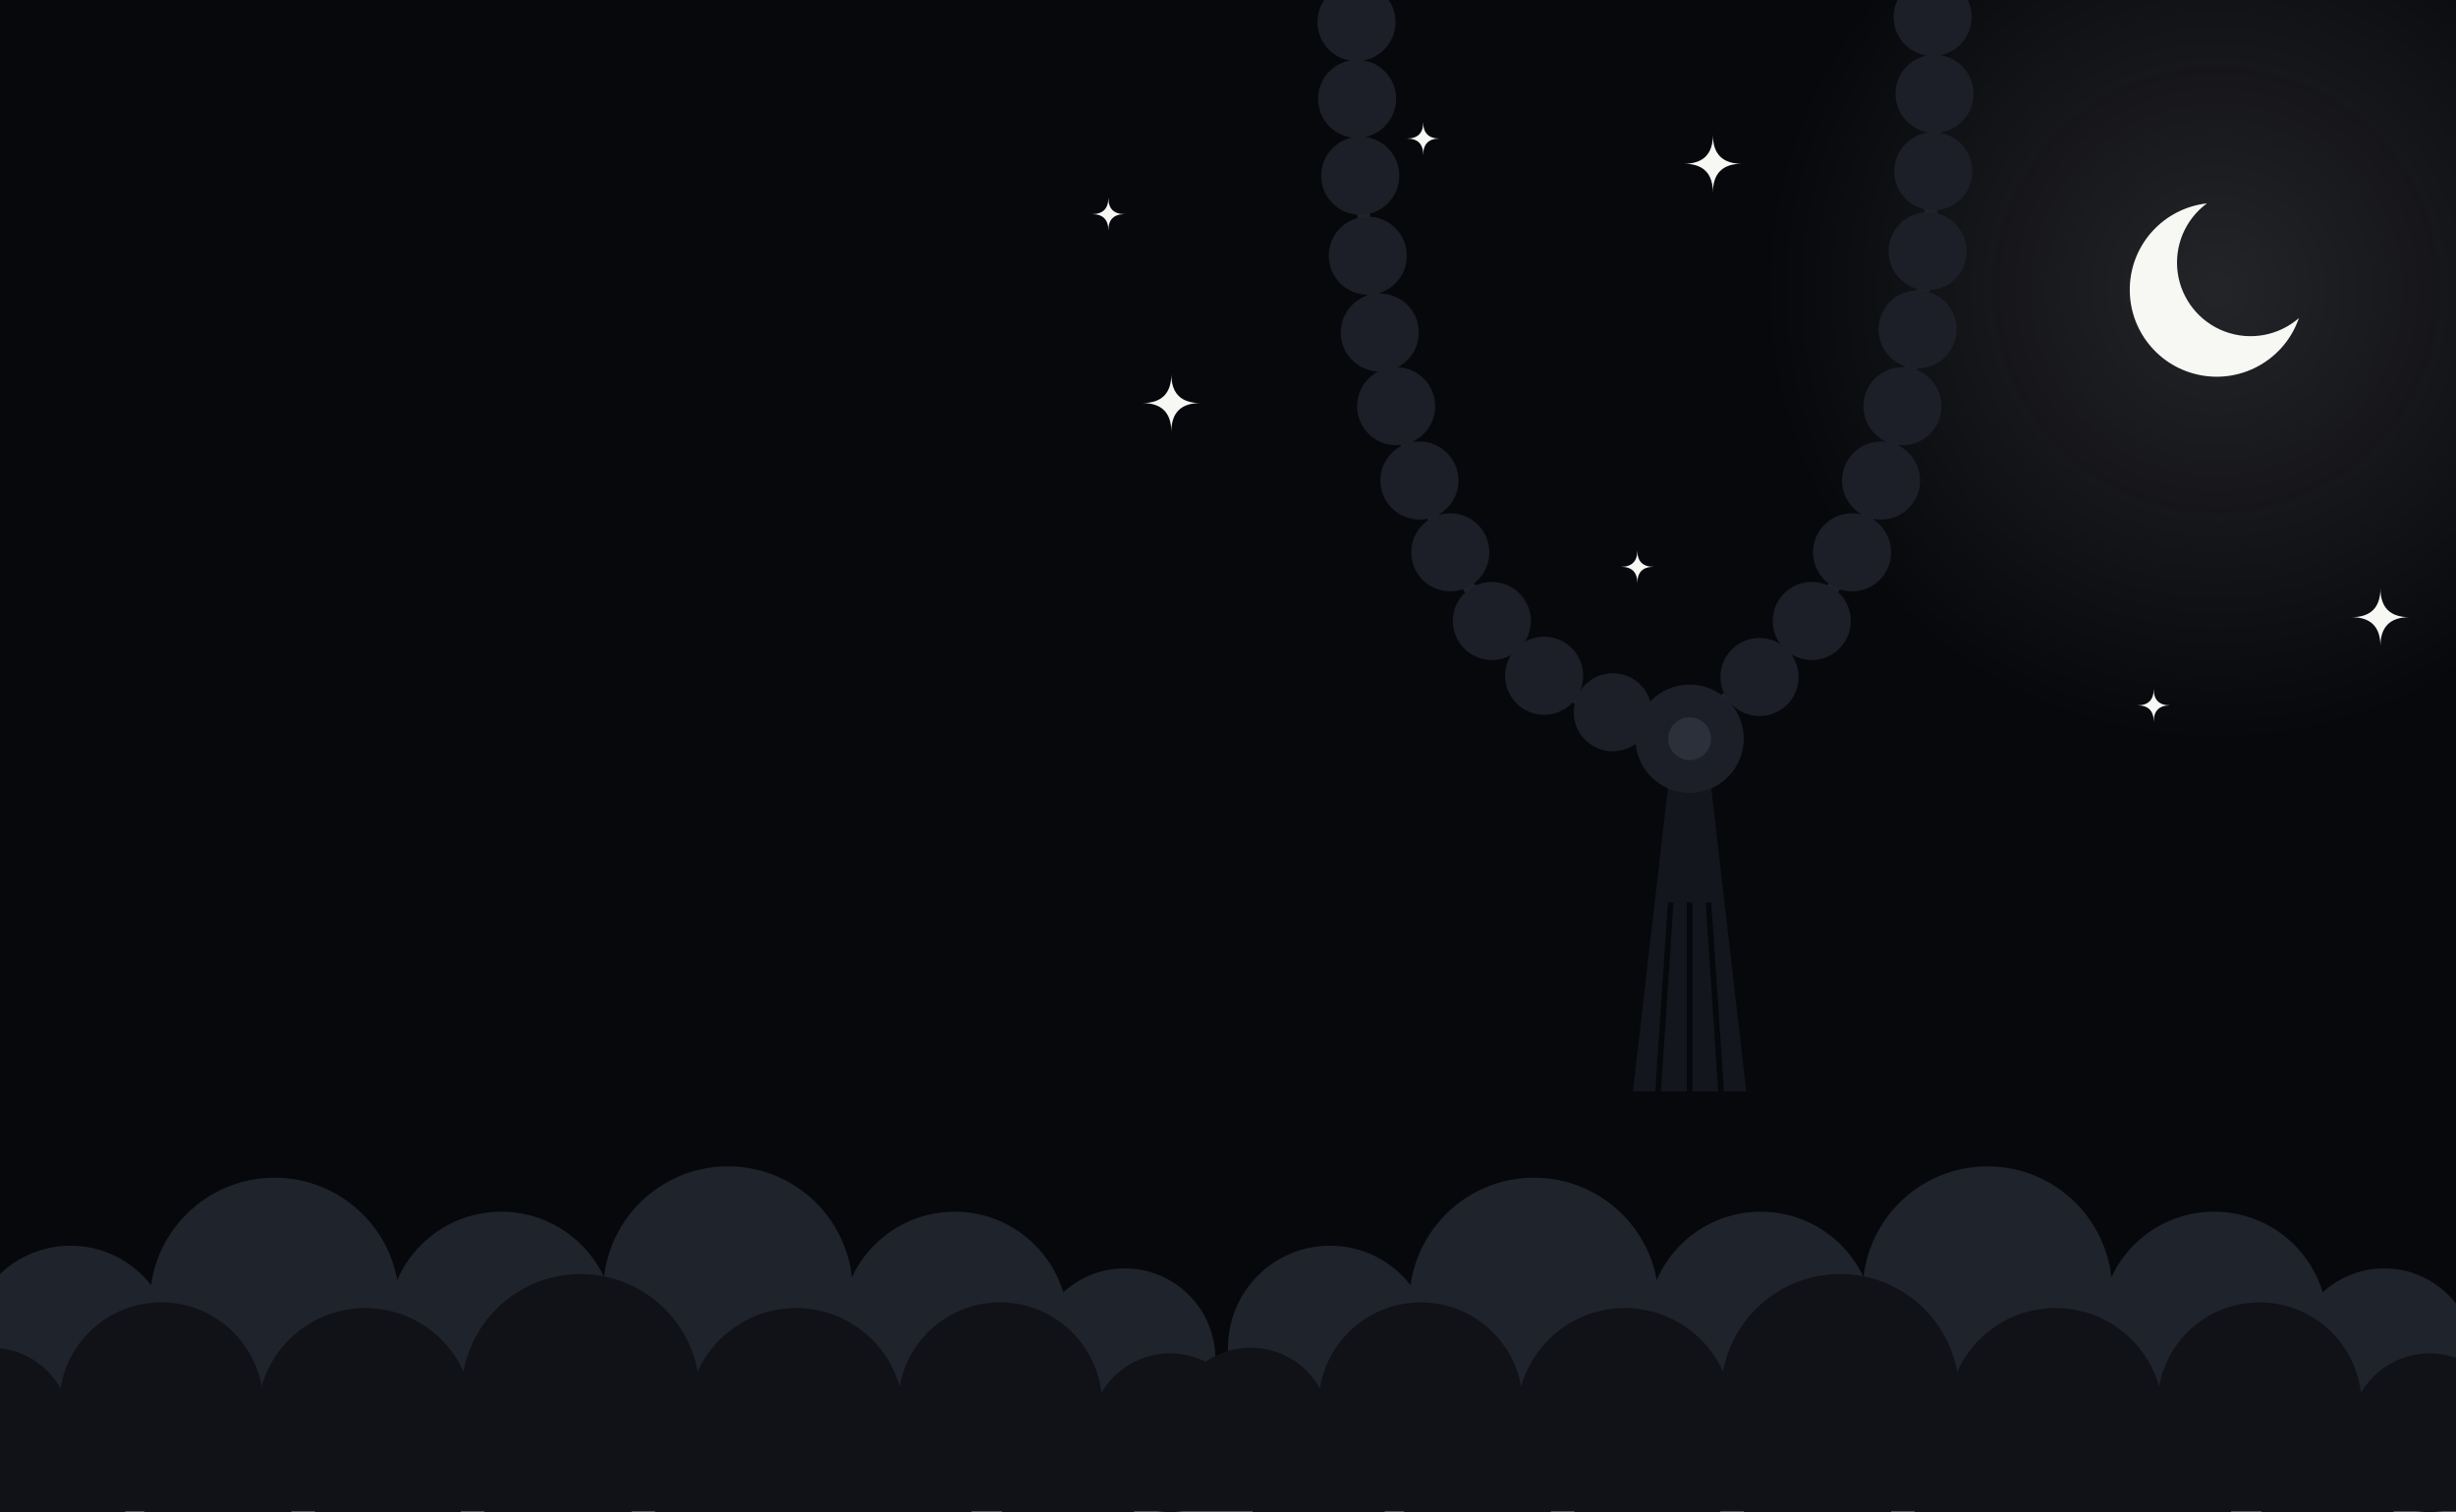
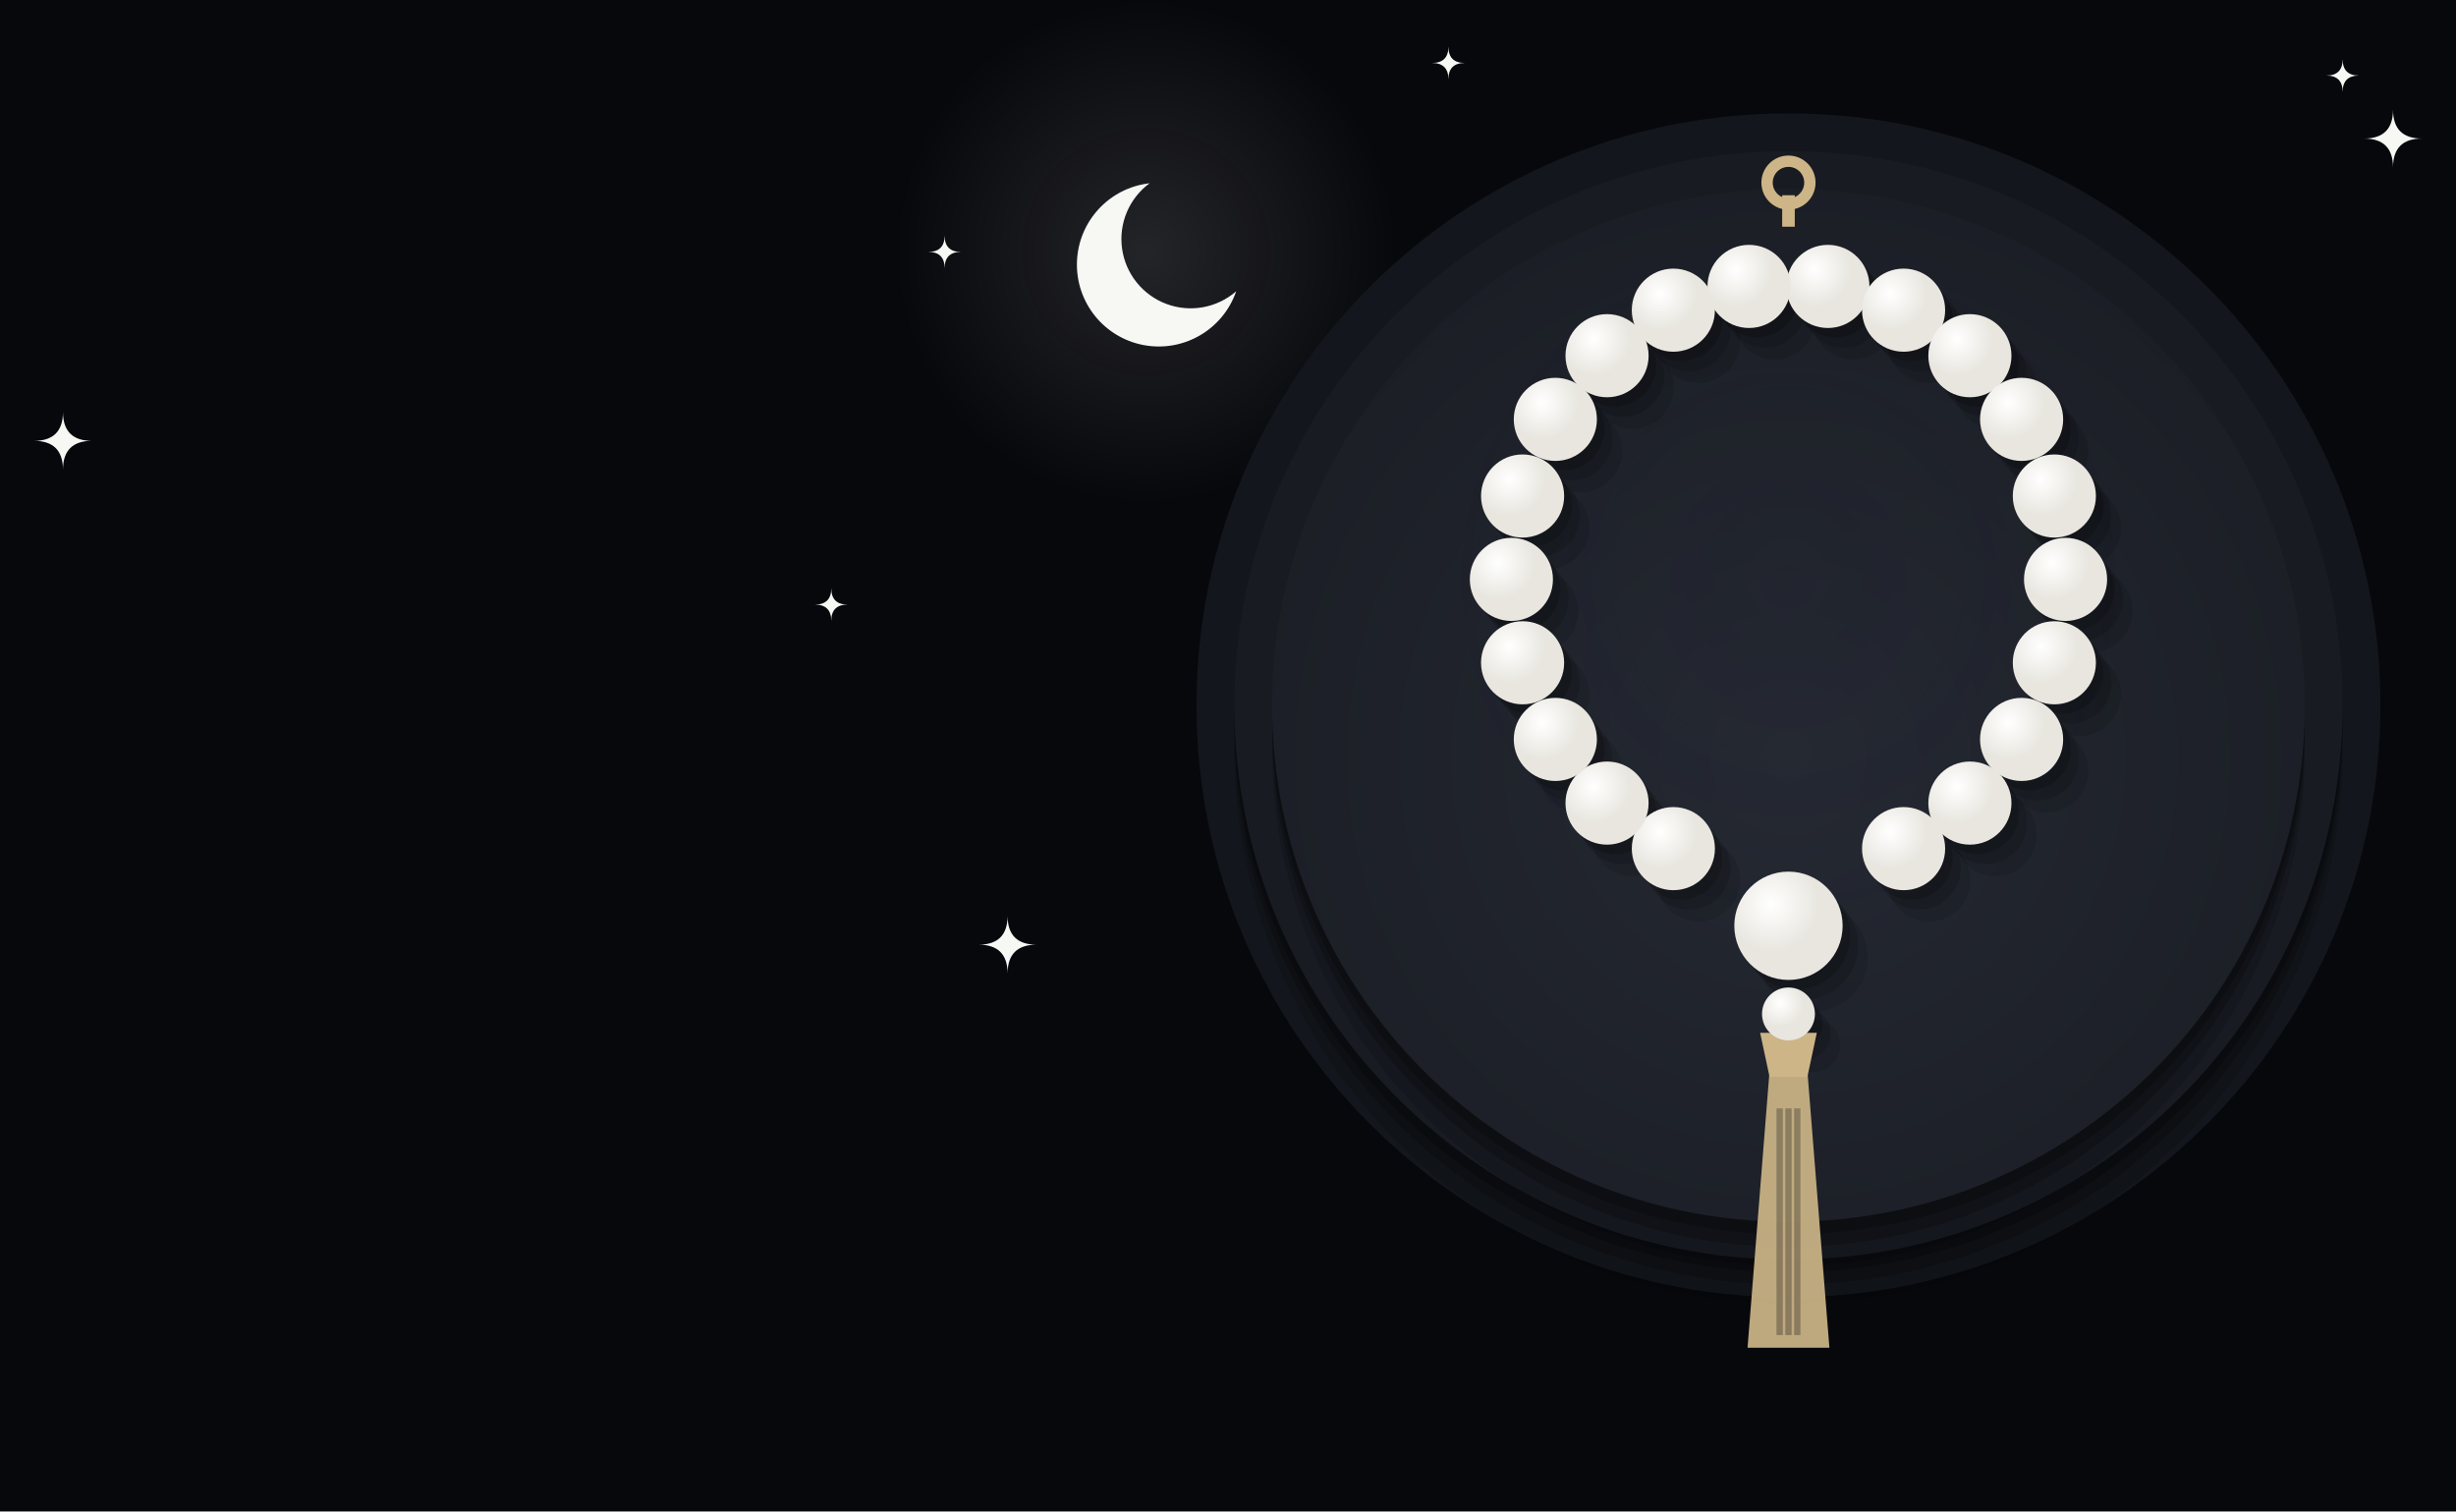
<svg xmlns="http://www.w3.org/2000/svg" viewBox="0 0 390 240" width="390" height="240">
  <rect width="390" height="240" fill="#07080c" />
  <defs>
    <radialGradient id="g">
      <stop offset="0" stop-color="#f7f7f4" stop-opacity="0.12" />
      <stop offset="1" stop-color="#f7f7f4" stop-opacity="0" />
    </radialGradient>
+     <radialGradient id="n" cx=".5" cy=".55" r=".6">
+       <stop offset="0" stop-color="#252933" />
+       <stop offset="1" stop-color="#1a1d24" />
+     </radialGradient>
+     <radialGradient id="b" cx=".34" cy=".3" r=".8">
+       <stop offset="0" stop-color="#ffffff" />
+       <stop offset=".55" stop-color="#e8e6df" />
+       <stop offset="1" stop-color="#e8e6df" />
+     </radialGradient>
+     <radialGradient id="w" cx=".5" cy=".5" r=".5">
+       <stop offset="0" stop-color="#1c1f27" stop-opacity="0.1" />
+       <stop offset="1" stop-color="#1c1f27" stop-opacity="0" />
+     </radialGradient>
  </defs>
-   <circle cx="352" cy="46" r="72" fill="url(#g)" />
-   <path fill="#f7f7f4" transform="translate(335 29) scale(0.531)" d="M29.1 6.2A26 26 0 1 0 56.6 40.5A22 22 0 1 1 29.1 6.2Z" />
-   <path fill="#f7f7f4" d="M176 31.4Q176 34 178.6 34Q176 34 176 36.6Q176 34 173.4 34Q176 34 176 31.4ZM226 19.4Q226 22 228.6 22Q226 22 226 24.6Q226 22 223.4 22Q226 22 226 19.4ZM260 87.4Q260 90 262.6 90Q260 90 260 92.6Q260 90 257.4 90Q260 90 260 87.4ZM342 109.4Q342 112 344.6 112Q342 112 342 114.6Q342 112 339.4 112Q342 112 342 109.4Z" />
-   <path fill="#f7f7f4" d="M272 21.4Q272 26 276.6 26Q272 26 272 30.6Q272 26 267.4 26Q272 26 272 21.4ZM378 93.4Q378 98 382.6 98Q378 98 378 102.6Q378 98 373.4 98Q378 98 378 93.4ZM186 59.4Q186 64 190.6 64Q186 64 186 68.6Q186 64 181.4 64Q186 64 186 59.4Z" />
-   <path fill="none" stroke="#1f232c" stroke-width="2" d="M216,-12C206,156 320,156 306,-12" />
-   <g fill="#1c1f27">
-     <circle cx="215.8" cy="-8.7" r="6.2" />
-     <circle cx="215.4" cy="3.5" r="6.2" />
-     <circle cx="215.5" cy="15.7" r="6.2" />
-     <circle cx="216" cy="27.9" r="6.2" />
-     <circle cx="217.2" cy="40.6" r="6.2" />
-     <circle cx="219.1" cy="52.8" r="6.2" />
-     <circle cx="221.7" cy="64.5" r="6.2" />
-     <circle cx="225.4" cy="76.3" r="6.2" />
-     <circle cx="230.3" cy="87.7" r="6.2" />
-     <circle cx="236.9" cy="98.6" r="6.2" />
-     <circle cx="245.2" cy="107.3" r="6.2" />
-     <circle cx="256.1" cy="113.1" r="6.2" />
-     <circle cx="279.4" cy="107.5" r="6.2" />
-     <circle cx="287.7" cy="98.6" r="6.2" />
-     <circle cx="294.1" cy="87.7" r="6.2" />
-     <circle cx="298.7" cy="76.3" r="6.2" />
-     <circle cx="302.1" cy="64.5" r="6.2" />
-     <circle cx="304.5" cy="52.3" r="6.2" />
-     <circle cx="306.1" cy="39.9" r="6.2" />
-     <circle cx="307" cy="27.2" r="6.2" />
-     <circle cx="307.2" cy="14.9" r="6.2" />
-     <circle cx="306.9" cy="2.7" r="6.2" />
-     <circle cx="306.2" cy="-9.5" r="6.2" />
+   <circle cx="182" cy="40" r="40" fill="url(#g)" />
+   <path fill="#f7f7f4" transform="translate(168 26) scale(0.5)" d="M29.1 6.2A26 26 0 1 0 56.6 40.5A22 22 0 1 1 29.1 6.2Z" />
+   <path fill="#f7f7f4" d="M150 37.4Q150 40 152.6 40Q150 40 150 42.6Q150 40 147.4 40Q150 40 150 37.4ZM230 7.4Q230 10 232.6 10Q230 10 230 12.6Q230 10 227.4 10Q230 10 230 7.4ZM132 93.4Q132 96 134.6 96Q132 96 132 98.6Q132 96 129.4 96Q132 96 132 93.4ZM372 9.4Q372 12 374.6 12Q372 12 372 14.6Q372 12 369.4 12Q372 12 372 9.4Z" />
+   <path fill="#f7f7f4" d="M10 65.4Q10 70 14.6 70Q10 70 10 74.6Q10 70 5.4 70Q10 70 10 65.4ZM160 145.4Q160 150 164.6 150Q160 150 160 154.6Q160 150 155.4 150Q160 150 160 145.4ZM380 17.4Q380 22 384.6 22Q380 22 380 26.6Q380 22 375.4 22Q380 22 380 17.4Z" />
+   <path fill="#13161c" d="M190 112a94 94 0 1 0 188 0a94 94 0 1 0 -188 0Z" />
+   <path fill="#000" fill-opacity="0.16" transform="translate(0 7)" d="M196 112a88 88 0 1 0 176 0a88 88 0 1 0 -176 0Z" />
+   <path fill="#000" fill-opacity="0.2" transform="translate(0 4)" d="M196 112a88 88 0 1 0 176 0a88 88 0 1 0 -176 0Z" />
+   <path fill="#000" fill-opacity="0.24" transform="translate(0 2)" d="M196 112a88 88 0 1 0 176 0a88 88 0 1 0 -176 0Z" />
+   <path fill="#181b22" d="M196 112a88 88 0 1 0 176 0a88 88 0 1 0 -176 0Z" />
+   <path fill="#000" fill-opacity="0.16" transform="translate(0 7)" d="M202 112a82 82 0 1 0 164 0a82 82 0 1 0 -164 0Z" />
+   <path fill="#000" fill-opacity="0.2" transform="translate(0 4)" d="M202 112a82 82 0 1 0 164 0a82 82 0 1 0 -164 0Z" />
+   <path fill="#000" fill-opacity="0.24" transform="translate(0 2)" d="M202 112a82 82 0 1 0 164 0a82 82 0 1 0 -164 0Z" />
+   <path fill="url(#n)" d="M202 112a82 82 0 1 0 164 0a82 82 0 1 0 -164 0Z" />
+   <circle cx="284" cy="92" r="60" fill="url(#w)" />
+   <g fill="#000" fill-opacity="0.12" transform="translate(4 5)">
+     <circle cx="290.26" cy="45.48" r="6.6" />
+     <circle cx="302.28" cy="49.25" r="6.6" />
+     <circle cx="312.81" cy="56.48" r="6.6" />
+     <circle cx="321.02" cy="66.59" r="6.6" />
+     <circle cx="326.22" cy="78.76" r="6.6" />
+     <circle cx="328" cy="92" r="6.6" />
+     <circle cx="326.22" cy="105.24" r="6.6" />
+     <circle cx="321.02" cy="117.41" r="6.6" />
+     <circle cx="312.81" cy="127.52" r="6.6" />
+     <circle cx="302.28" cy="134.75" r="6.6" />
+     <circle cx="265.72" cy="134.75" r="6.6" />
+     <circle cx="255.19" cy="127.52" r="6.6" />
+     <circle cx="246.98" cy="117.41" r="6.6" />
+     <circle cx="241.78" cy="105.24" r="6.6" />
+     <circle cx="240" cy="92" r="6.6" />
+     <circle cx="241.78" cy="78.76" r="6.6" />
+     <circle cx="246.98" cy="66.59" r="6.6" />
+     <circle cx="255.19" cy="56.48" r="6.6" />
+     <circle cx="265.72" cy="49.25" r="6.6" />
+     <circle cx="277.74" cy="45.48" r="6.6" />
+     <circle cx="284" cy="147" r="8.6" />
+     <circle cx="284" cy="161" r="4.2" />
  </g>
-   <path fill="#13161c" d="M265.3 121.3h6L277.3 173.3H259.3Z" />
-   <g stroke="#07080c" stroke-width="0.9" fill="none">
-     <path d="M265.3 143.3L263.3 173.3M268.3 143.3V173.3M271.3 143.3L273.3 173.3" />
+   <g fill="#000" fill-opacity="0.14" transform="translate(2.48 3.1)">
+     <circle cx="290.26" cy="45.48" r="6.6" />
+     <circle cx="302.28" cy="49.25" r="6.6" />
+     <circle cx="312.81" cy="56.48" r="6.6" />
+     <circle cx="321.02" cy="66.59" r="6.6" />
+     <circle cx="326.22" cy="78.76" r="6.6" />
+     <circle cx="328" cy="92" r="6.6" />
+     <circle cx="326.22" cy="105.24" r="6.6" />
+     <circle cx="321.02" cy="117.41" r="6.6" />
+     <circle cx="312.81" cy="127.52" r="6.6" />
+     <circle cx="302.28" cy="134.75" r="6.6" />
+     <circle cx="265.72" cy="134.75" r="6.6" />
+     <circle cx="255.19" cy="127.52" r="6.6" />
+     <circle cx="246.98" cy="117.41" r="6.6" />
+     <circle cx="241.78" cy="105.24" r="6.6" />
+     <circle cx="240" cy="92" r="6.6" />
+     <circle cx="241.78" cy="78.76" r="6.6" />
+     <circle cx="246.98" cy="66.59" r="6.6" />
+     <circle cx="255.19" cy="56.48" r="6.6" />
+     <circle cx="265.72" cy="49.25" r="6.6" />
+     <circle cx="277.74" cy="45.48" r="6.6" />
+     <circle cx="284" cy="147" r="8.6" />
+     <circle cx="284" cy="161" r="4.2" />
  </g>
-   <circle cx="268.3" cy="117.3" r="8.6" fill="#1c1f27" />
-   <circle cx="268.3" cy="117.3" r="3.4" fill="#2c303a" />
-   <g fill="#1f232c">
-     <g transform="translate(-14 178) scale(0.9)">
-       <circle cx="28" cy="40" r="18" />
-       <circle cx="64" cy="32" r="22" />
-       <circle cx="104" cy="36" r="20" />
-       <circle cx="144" cy="30" r="22" />
-       <circle cx="184" cy="36" r="20" />
-       <circle cx="214" cy="42" r="16" />
-     </g>
-     <g transform="translate(186 178) scale(0.9)">
-       <circle cx="28" cy="40" r="18" />
-       <circle cx="64" cy="32" r="22" />
-       <circle cx="104" cy="36" r="20" />
-       <circle cx="144" cy="30" r="22" />
-       <circle cx="184" cy="36" r="20" />
-       <circle cx="214" cy="42" r="16" />
-     </g>
-     <g transform="translate(386 178) scale(0.9)">
-       <circle cx="28" cy="40" r="18" />
-       <circle cx="64" cy="32" r="22" />
-       <circle cx="104" cy="36" r="20" />
-       <circle cx="144" cy="30" r="22" />
-       <circle cx="184" cy="36" r="20" />
-       <circle cx="214" cy="42" r="16" />
-     </g>
+   <g fill="#000" fill-opacity="0.19" transform="translate(1.2 1.5)">
+     <circle cx="290.26" cy="45.48" r="6.6" />
+     <circle cx="302.28" cy="49.25" r="6.6" />
+     <circle cx="312.81" cy="56.48" r="6.6" />
+     <circle cx="321.02" cy="66.59" r="6.6" />
+     <circle cx="326.22" cy="78.76" r="6.6" />
+     <circle cx="328" cy="92" r="6.6" />
+     <circle cx="326.22" cy="105.24" r="6.6" />
+     <circle cx="321.02" cy="117.41" r="6.6" />
+     <circle cx="312.81" cy="127.52" r="6.6" />
+     <circle cx="302.28" cy="134.75" r="6.6" />
+     <circle cx="265.72" cy="134.75" r="6.6" />
+     <circle cx="255.19" cy="127.52" r="6.6" />
+     <circle cx="246.98" cy="117.41" r="6.6" />
+     <circle cx="241.78" cy="105.24" r="6.6" />
+     <circle cx="240" cy="92" r="6.6" />
+     <circle cx="241.78" cy="78.76" r="6.6" />
+     <circle cx="246.98" cy="66.59" r="6.6" />
+     <circle cx="255.19" cy="56.48" r="6.6" />
+     <circle cx="265.72" cy="49.25" r="6.6" />
+     <circle cx="277.74" cy="45.48" r="6.6" />
+     <circle cx="284" cy="147" r="8.6" />
+     <circle cx="284" cy="161" r="4.2" />
  </g>
-   <g fill="#101217">
-     <g transform="translate(-14 178) scale(0.9)">
-       <rect x="16" y="50" width="204" height="18" />
-       <circle cx="14" cy="54" r="14" />
-       <circle cx="44" cy="50" r="18" />
-       <circle cx="80" cy="52" r="19" />
-       <circle cx="118" cy="48" r="21" />
-       <circle cx="156" cy="52" r="19" />
-       <circle cx="192" cy="50" r="18" />
-       <circle cx="222" cy="55" r="14" />
-       <circle cx="26" cy="66" r="12" />
-       <circle cx="54" cy="68" r="13" />
-       <circle cx="84" cy="67" r="13" />
-       <circle cx="114" cy="69" r="13" />
-       <circle cx="144" cy="67" r="13" />
-       <circle cx="174" cy="68" r="13" />
-       <circle cx="204" cy="66" r="12" />
-     </g>
-     <g transform="translate(186 178) scale(0.9)">
-       <rect x="16" y="50" width="204" height="18" />
-       <circle cx="14" cy="54" r="14" />
-       <circle cx="44" cy="50" r="18" />
-       <circle cx="80" cy="52" r="19" />
-       <circle cx="118" cy="48" r="21" />
-       <circle cx="156" cy="52" r="19" />
-       <circle cx="192" cy="50" r="18" />
-       <circle cx="222" cy="55" r="14" />
-       <circle cx="26" cy="66" r="12" />
-       <circle cx="54" cy="68" r="13" />
-       <circle cx="84" cy="67" r="13" />
-       <circle cx="114" cy="69" r="13" />
-       <circle cx="144" cy="67" r="13" />
-       <circle cx="174" cy="68" r="13" />
-       <circle cx="204" cy="66" r="12" />
-     </g>
-     <g transform="translate(386 178) scale(0.9)">
-       <rect x="16" y="50" width="204" height="18" />
-       <circle cx="14" cy="54" r="14" />
-       <circle cx="44" cy="50" r="18" />
-       <circle cx="80" cy="52" r="19" />
-       <circle cx="118" cy="48" r="21" />
-       <circle cx="156" cy="52" r="19" />
-       <circle cx="192" cy="50" r="18" />
-       <circle cx="222" cy="55" r="14" />
-       <circle cx="26" cy="66" r="12" />
-       <circle cx="54" cy="68" r="13" />
-       <circle cx="84" cy="67" r="13" />
-       <circle cx="114" cy="69" r="13" />
-       <circle cx="144" cy="67" r="13" />
-       <circle cx="174" cy="68" r="13" />
-       <circle cx="204" cy="66" r="12" />
-     </g>
-     <rect x="0" y="236" width="390" height="4" transform="scale(1)" />
-   </g>
+   <path fill="none" stroke="#cdb588" stroke-width="2" d="M284 31v5" />
+   <circle cx="284" cy="29" r="3.4" fill="none" stroke="#cdb588" stroke-width="1.8" />
+   <path fill="#cdb588" d="M279.5 164H288.5L287 171H281Z" />
+   <path fill="#cdb588" fill-opacity=".92" d="M281 170H287L290.5 214H277.5Z" />
+   <path fill="none" stroke="#07080c" stroke-opacity=".28" stroke-width="1" d="M282.6 176V212M284 176V212M285.4 176V212" />
+   <circle cx="290.26" cy="45.48" r="6.6" fill="url(#b)" />
+   <circle cx="302.28" cy="49.25" r="6.6" fill="url(#b)" />
+   <circle cx="312.81" cy="56.48" r="6.6" fill="url(#b)" />
+   <circle cx="321.02" cy="66.59" r="6.6" fill="url(#b)" />
+   <circle cx="326.22" cy="78.76" r="6.6" fill="url(#b)" />
+   <circle cx="328" cy="92" r="6.6" fill="url(#b)" />
+   <circle cx="326.22" cy="105.24" r="6.6" fill="url(#b)" />
+   <circle cx="321.02" cy="117.41" r="6.6" fill="url(#b)" />
+   <circle cx="312.81" cy="127.52" r="6.6" fill="url(#b)" />
+   <circle cx="302.28" cy="134.75" r="6.6" fill="url(#b)" />
+   <circle cx="265.72" cy="134.75" r="6.6" fill="url(#b)" />
+   <circle cx="255.19" cy="127.52" r="6.6" fill="url(#b)" />
+   <circle cx="246.98" cy="117.41" r="6.6" fill="url(#b)" />
+   <circle cx="241.78" cy="105.24" r="6.6" fill="url(#b)" />
+   <circle cx="240" cy="92" r="6.6" fill="url(#b)" />
+   <circle cx="241.78" cy="78.76" r="6.6" fill="url(#b)" />
+   <circle cx="246.98" cy="66.59" r="6.6" fill="url(#b)" />
+   <circle cx="255.19" cy="56.48" r="6.6" fill="url(#b)" />
+   <circle cx="265.72" cy="49.25" r="6.6" fill="url(#b)" />
+   <circle cx="277.74" cy="45.48" r="6.6" fill="url(#b)" />
+   <circle cx="284" cy="147" r="8.6" fill="url(#b)" />
+   <circle cx="284" cy="161" r="4.2" fill="url(#b)" />
</svg>
